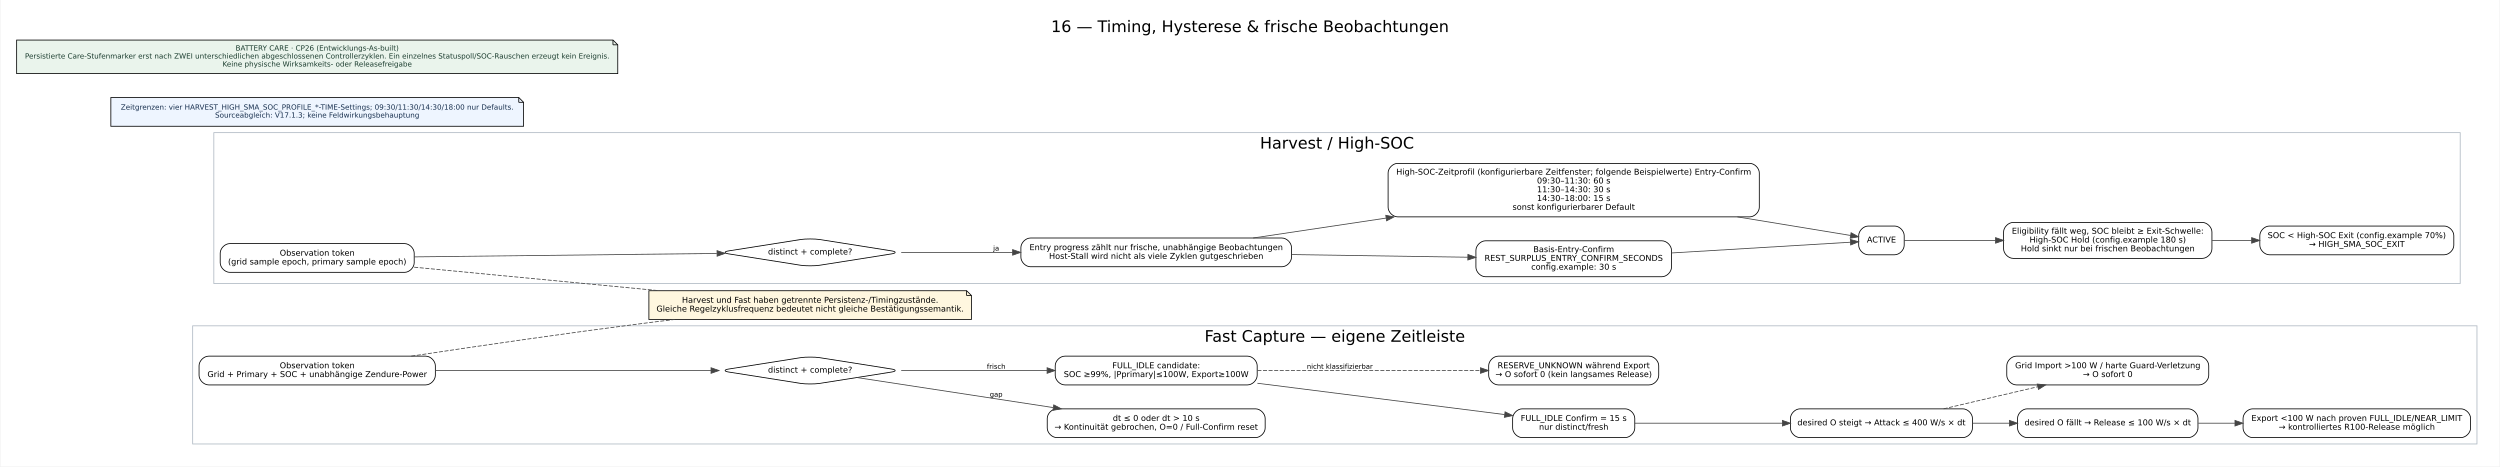
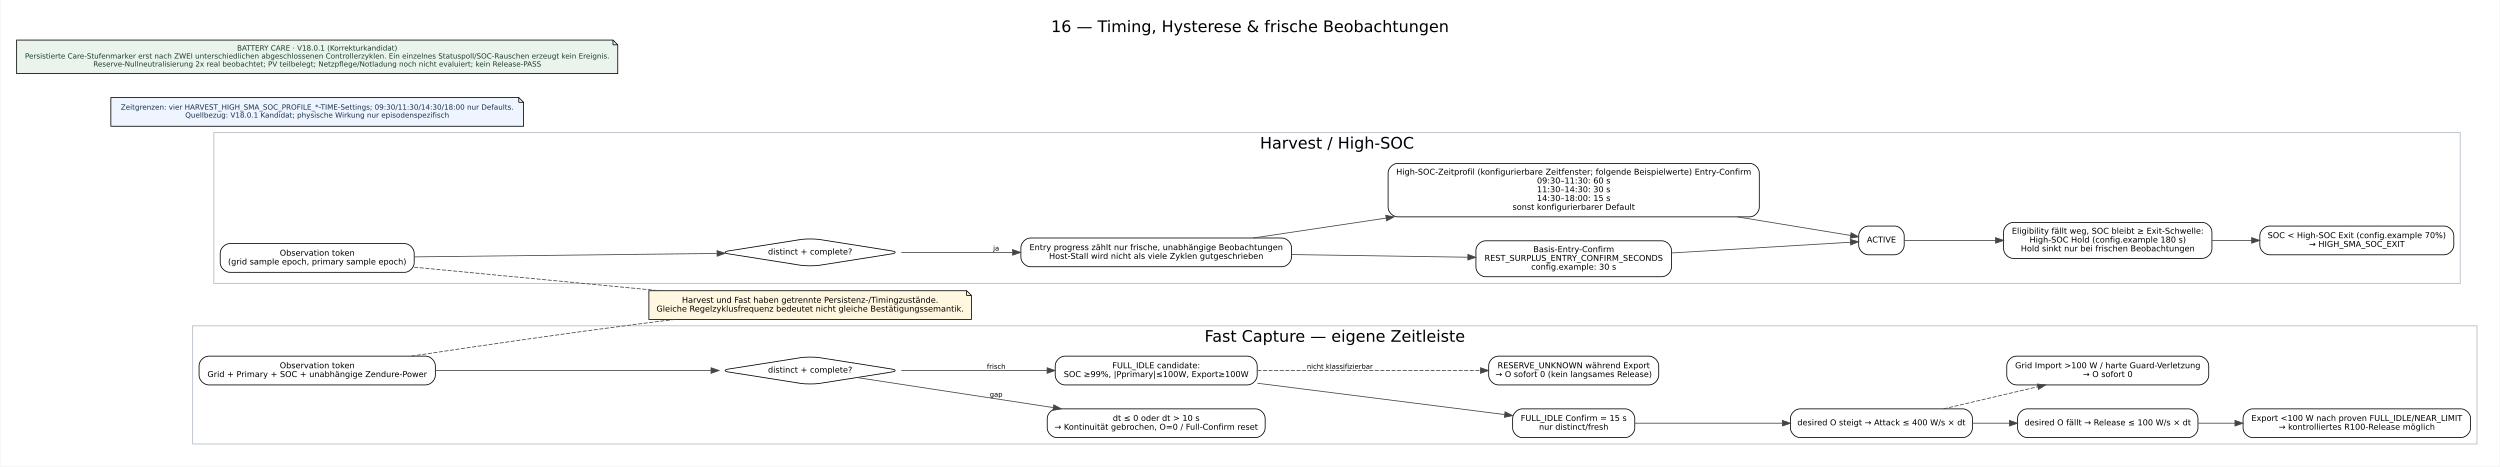
<svg xmlns="http://www.w3.org/2000/svg" width="3130pt" height="584pt" viewBox="0.00 0.00 3130.32 584.32">
  <g id="graph0" class="graph" transform="scale(1 1) rotate(0) translate(20.16 564.16)">
    <polygon fill="white" stroke="transparent" points="-20.16,20.16 -20.16,-564.16 3110.16,-564.16 3110.16,20.16 -20.16,20.16" />
    <text text-anchor="middle" x="1545" y="-524" font-family="DejaVu Sans" font-size="20.00">16 — Timing, Hysterese &amp; frische Beobachtungen</text>
    <g id="clust1" class="cluster">
      <polygon fill="white" stroke="#aeb8c2" points="247,-209 247,-398 3061,-398 3061,-209 247,-209" />
      <text text-anchor="middle" x="1654" y="-378" font-family="DejaVu Sans" font-size="20.00">Harvest / High-SOC</text>
    </g>
    <g id="clust2" class="cluster">
      <polygon fill="white" stroke="#aeb8c2" points="220.5,-8 220.5,-156 3082,-156 3082,-8 220.5,-8" />
      <text text-anchor="middle" x="1651.25" y="-136" font-family="DejaVu Sans" font-size="20.00">Fast Capture — eigene Zeitleiste</text>
    </g>
    <g id="node1" class="node">
      <path fill="white" stroke="black" d="M486,-259C486,-259 267,-259 267,-259 261,-259 255,-253 255,-247 255,-247 255,-235 255,-235 255,-229 261,-223 267,-223 267,-223 486,-223 486,-223 492,-223 498,-229 498,-235 498,-235 498,-247 498,-247 498,-253 492,-259 486,-259" />
      <text text-anchor="middle" x="376.5" y="-243.84" font-family="DejaVu Sans" font-size="10.20">Observation token</text>
      <text text-anchor="middle" x="376.5" y="-232.84" font-family="DejaVu Sans" font-size="10.20">(grid sample epoch, primary sample epoch)</text>
    </g>
    <g id="node2" class="node">
      <path fill="white" stroke="black" d="M982.15,-264.13C982.15,-264.13 891.9,-249.87 891.9,-249.87 885.98,-248.94 885.98,-247.06 891.9,-246.13 891.9,-246.13 982.15,-231.87 982.15,-231.87 988.07,-230.94 999.93,-230.94 1005.85,-231.87 1005.85,-231.87 1096.1,-246.13 1096.1,-246.13 1102.02,-247.06 1102.02,-248.94 1096.1,-249.87 1096.1,-249.87 1005.85,-264.13 1005.85,-264.13 999.93,-265.06 988.07,-265.06 982.15,-264.13" />
      <text text-anchor="middle" x="994" y="-245.34" font-family="DejaVu Sans" font-size="10.20">distinct + complete?</text>
    </g>
    <g id="edge1" class="edge">
      <path fill="none" stroke="#444444" d="M498,-242.37C607.77,-243.62 768.79,-245.45 877.1,-246.68" />
      <polygon fill="#444444" stroke="#444444" points="877.37,-250.19 887.41,-246.8 877.45,-243.19 877.37,-250.19" />
    </g>
    <g id="node19" class="node">
      <polygon fill="#fff7df" stroke="black" points="1190,-200 792,-200 792,-164 1196,-164 1196,-194 1190,-200" />
      <polyline fill="none" stroke="black" points="1190,-200 1190,-194 " />
      <polyline fill="none" stroke="black" points="1196,-194 1190,-194 " />
      <text text-anchor="middle" x="994" y="-184.84" font-family="DejaVu Sans" font-size="10.20">Harvest und Fast haben getrennte Persistenz-/Timingzustände.</text>
      <text text-anchor="middle" x="994" y="-173.84" font-family="DejaVu Sans" font-size="10.20">Gleiche Regelzyklusfrequenz bedeutet nicht gleiche Bestätigungssemantik.</text>
    </g>
    <g id="edge18" class="edge">
      <path fill="none" stroke="#444444" stroke-dasharray="5,2" d="M498,-229.45C585.32,-221.08 705.08,-209.6 804.93,-200.03" />
    </g>
    <g id="node3" class="node">
      <path fill="white" stroke="black" d="M1585,-266C1585,-266 1270,-266 1270,-266 1264,-266 1258,-260 1258,-254 1258,-254 1258,-242 1258,-242 1258,-236 1264,-230 1270,-230 1270,-230 1585,-230 1585,-230 1591,-230 1597,-236 1597,-242 1597,-242 1597,-254 1597,-254 1597,-260 1591,-266 1585,-266" />
      <text text-anchor="middle" x="1427.5" y="-250.84" font-family="DejaVu Sans" font-size="10.20">Entry progress zählt nur frische, unabhängige Beobachtungen</text>
      <text text-anchor="middle" x="1427.5" y="-239.84" font-family="DejaVu Sans" font-size="10.20">Host-Stall wird nicht als viele Zyklen gutgeschrieben</text>
    </g>
    <g id="edge2" class="edge">
      <path fill="none" stroke="#444444" d="M1108.09,-248C1150.75,-248 1200.4,-248 1247.61,-248" />
      <polygon fill="#444444" stroke="#444444" points="1247.65,-251.5 1257.65,-248 1247.65,-244.5 1247.65,-251.5" />
      <text text-anchor="middle" x="1227" y="-250.2" font-family="DejaVu Sans" font-size="8.50">ja</text>
    </g>
    <g id="node4" class="node">
      <path fill="white" stroke="black" d="M2061,-262.5C2061,-262.5 1840,-262.5 1840,-262.5 1834,-262.5 1828,-256.5 1828,-250.5 1828,-250.5 1828,-229.5 1828,-229.5 1828,-223.5 1834,-217.5 1840,-217.5 1840,-217.5 2061,-217.5 2061,-217.5 2067,-217.5 2073,-223.5 2073,-229.5 2073,-229.5 2073,-250.5 2073,-250.5 2073,-256.5 2067,-262.5 2061,-262.5" />
      <text text-anchor="middle" x="1950.5" y="-248.34" font-family="DejaVu Sans" font-size="10.20">Basis-Entry-Confirm</text>
      <text text-anchor="middle" x="1950.5" y="-237.34" font-family="DejaVu Sans" font-size="10.20">REST_SURPLUS_ENTRY_CONFIRM_SECONDS</text>
      <text text-anchor="middle" x="1950.5" y="-226.34" font-family="DejaVu Sans" font-size="10.20">config.example: 30 s</text>
    </g>
    <g id="edge3" class="edge">
      <path fill="none" stroke="#444444" d="M1597.15,-245.29C1603.52,-245.19 1609.82,-245.1 1616,-245 1682.5,-243.97 1756.46,-242.86 1817.8,-241.94" />
      <polygon fill="#444444" stroke="#444444" points="1817.98,-245.44 1827.92,-241.79 1817.87,-238.44 1817.98,-245.44" />
    </g>
    <g id="node5" class="node">
      <path fill="white" stroke="black" d="M2171,-359.5C2171,-359.5 1730,-359.5 1730,-359.5 1724,-359.5 1718,-353.5 1718,-347.5 1718,-347.5 1718,-304.5 1718,-304.5 1718,-298.5 1724,-292.5 1730,-292.5 1730,-292.5 2171,-292.5 2171,-292.5 2177,-292.5 2183,-298.5 2183,-304.5 2183,-304.5 2183,-347.5 2183,-347.5 2183,-353.5 2177,-359.5 2171,-359.5" />
      <text text-anchor="middle" x="1950.5" y="-345.34" font-family="DejaVu Sans" font-size="10.20">High-SOC-Zeitprofil (konfigurierbare Zeitfenster; folgende Beispielwerte) Entry-Confirm</text>
      <text text-anchor="middle" x="1950.5" y="-334.34" font-family="DejaVu Sans" font-size="10.20">09:30–11:30: 60 s</text>
      <text text-anchor="middle" x="1950.5" y="-323.34" font-family="DejaVu Sans" font-size="10.20">11:30–14:30: 30 s</text>
      <text text-anchor="middle" x="1950.5" y="-312.34" font-family="DejaVu Sans" font-size="10.20">14:30–18:00: 15 s</text>
      <text text-anchor="middle" x="1950.5" y="-301.34" font-family="DejaVu Sans" font-size="10.20">sonst konfigurierbarer Default</text>
    </g>
    <g id="edge4" class="edge">
      <path fill="none" stroke="#444444" d="M1549.01,-266.04C1598.66,-273.48 1657.96,-282.35 1715.52,-290.97" />
      <polygon fill="#444444" stroke="#444444" points="1715.08,-294.44 1725.49,-292.46 1716.12,-287.52 1715.08,-294.44" />
    </g>
    <g id="node6" class="node">
      <path fill="white" stroke="black" d="M2352.5,-281C2352.5,-281 2319.5,-281 2319.5,-281 2313.5,-281 2307.5,-275 2307.5,-269 2307.5,-269 2307.5,-257 2307.5,-257 2307.5,-251 2313.5,-245 2319.5,-245 2319.5,-245 2352.5,-245 2352.5,-245 2358.5,-245 2364.5,-251 2364.5,-257 2364.5,-257 2364.5,-269 2364.5,-269 2364.5,-275 2358.5,-281 2352.5,-281" />
      <text text-anchor="middle" x="2336" y="-260.34" font-family="DejaVu Sans" font-size="10.20">ACTIVE</text>
    </g>
    <g id="edge5" class="edge">
      <path fill="none" stroke="#444444" d="M2073.11,-247.29C2150.48,-251.93 2245.53,-257.63 2297.19,-260.73" />
      <polygon fill="#444444" stroke="#444444" points="2297.04,-264.23 2307.23,-261.33 2297.46,-257.24 2297.04,-264.23" />
    </g>
    <g id="edge6" class="edge">
      <path fill="none" stroke="#444444" d="M2155.6,-292.47C2210.07,-283.52 2263.2,-274.79 2297.33,-269.19" />
      <polygon fill="#444444" stroke="#444444" points="2297.98,-272.63 2307.28,-267.55 2296.85,-265.72 2297.98,-272.63" />
    </g>
    <g id="node7" class="node">
      <path fill="white" stroke="black" d="M2738,-285.5C2738,-285.5 2501,-285.5 2501,-285.5 2495,-285.5 2489,-279.5 2489,-273.5 2489,-273.5 2489,-252.5 2489,-252.5 2489,-246.5 2495,-240.5 2501,-240.5 2501,-240.5 2738,-240.5 2738,-240.5 2744,-240.5 2750,-246.5 2750,-252.5 2750,-252.5 2750,-273.5 2750,-273.5 2750,-279.5 2744,-285.5 2738,-285.5" />
      <text text-anchor="middle" x="2619.5" y="-271.34" font-family="DejaVu Sans" font-size="10.20">Eligibility fällt weg, SOC bleibt ≥ Exit-Schwelle:</text>
      <text text-anchor="middle" x="2619.5" y="-260.34" font-family="DejaVu Sans" font-size="10.20">High-SOC Hold (config.example 180 s)</text>
      <text text-anchor="middle" x="2619.5" y="-249.34" font-family="DejaVu Sans" font-size="10.20">Hold sinkt nur bei frischen Beobachtungen</text>
    </g>
    <g id="edge7" class="edge">
      <path fill="none" stroke="#444444" d="M2364.5,-263C2391.65,-263 2435.29,-263 2478.8,-263" />
      <polygon fill="#444444" stroke="#444444" points="2478.96,-266.5 2488.96,-263 2478.96,-259.5 2478.96,-266.5" />
    </g>
    <g id="node8" class="node">
      <path fill="white" stroke="black" d="M3041,-281C3041,-281 2822,-281 2822,-281 2816,-281 2810,-275 2810,-269 2810,-269 2810,-257 2810,-257 2810,-251 2816,-245 2822,-245 2822,-245 3041,-245 3041,-245 3047,-245 3053,-251 3053,-257 3053,-257 3053,-269 3053,-269 3053,-275 3047,-281 3041,-281" />
      <text text-anchor="middle" x="2931.5" y="-265.84" font-family="DejaVu Sans" font-size="10.20">SOC &lt; High-SOC Exit (config.example 70%)</text>
      <text text-anchor="middle" x="2931.5" y="-254.84" font-family="DejaVu Sans" font-size="10.20">→ HIGH_SMA_SOC_EXIT</text>
    </g>
    <g id="edge8" class="edge">
      <path fill="none" stroke="#444444" d="M2750.17,-263C2766.52,-263 2783.26,-263 2799.63,-263" />
      <polygon fill="#444444" stroke="#444444" points="2799.77,-266.5 2809.77,-263 2799.77,-259.5 2799.77,-266.5" />
    </g>
    <g id="node9" class="node">
      <path fill="white" stroke="black" d="M512.5,-118C512.5,-118 240.5,-118 240.5,-118 234.5,-118 228.5,-112 228.5,-106 228.5,-106 228.5,-94 228.5,-94 228.5,-88 234.5,-82 240.5,-82 240.5,-82 512.5,-82 512.5,-82 518.5,-82 524.5,-88 524.5,-94 524.5,-94 524.5,-106 524.5,-106 524.5,-112 518.5,-118 512.5,-118" />
      <text text-anchor="middle" x="376.5" y="-102.84" font-family="DejaVu Sans" font-size="10.20">Observation token</text>
      <text text-anchor="middle" x="376.5" y="-91.84" font-family="DejaVu Sans" font-size="10.20">Grid + Primary + SOC + unabhängige Zendure-Power</text>
    </g>
    <g id="node10" class="node">
      <path fill="white" stroke="black" d="M982.15,-116.13C982.15,-116.13 891.9,-101.87 891.9,-101.87 885.98,-100.94 885.98,-99.06 891.9,-98.13 891.9,-98.13 982.15,-83.87 982.15,-83.87 988.07,-82.94 999.93,-82.94 1005.85,-83.87 1005.85,-83.87 1096.1,-98.13 1096.1,-98.13 1102.02,-99.06 1102.02,-100.94 1096.1,-101.87 1096.1,-101.87 1005.85,-116.13 1005.85,-116.13 999.93,-117.06 988.07,-117.06 982.15,-116.13" />
      <text text-anchor="middle" x="994" y="-97.34" font-family="DejaVu Sans" font-size="10.20">distinct + complete?</text>
    </g>
    <g id="edge9" class="edge">
      <path fill="none" stroke="#444444" d="M524.54,-100C629.91,-100 770.23,-100 869.75,-100" />
      <polygon fill="#444444" stroke="#444444" points="869.85,-103.5 879.85,-100 869.85,-96.5 869.85,-103.5" />
    </g>
    <g id="edge19" class="edge">
      <path fill="none" stroke="#444444" stroke-dasharray="5,2" d="M494.38,-118.02C577.33,-130.55 691.38,-147.21 792,-160 802.53,-161.34 813.39,-162.67 824.33,-163.97" />
    </g>
    <g id="node11" class="node">
      <path fill="white" stroke="black" d="M1552,-52C1552,-52 1303,-52 1303,-52 1297,-52 1291,-46 1291,-40 1291,-40 1291,-28 1291,-28 1291,-22 1297,-16 1303,-16 1303,-16 1552,-16 1552,-16 1558,-16 1564,-22 1564,-28 1564,-28 1564,-40 1564,-40 1564,-46 1558,-52 1552,-52" />
      <text text-anchor="middle" x="1427.5" y="-36.84" font-family="DejaVu Sans" font-size="10.20">dt ≤ 0 oder dt &gt; 10 s</text>
      <text text-anchor="middle" x="1427.5" y="-25.84" font-family="DejaVu Sans" font-size="10.20">→ Kontinuität gebrochen, O=0 / Full-Confirm reset</text>
    </g>
    <g id="edge10" class="edge">
      <path fill="none" stroke="#444444" d="M1052.75,-91.17C1115.18,-81.62 1216.69,-66.09 1298.18,-53.63" />
      <polygon fill="#444444" stroke="#444444" points="1299.17,-57.02 1308.52,-52.05 1298.11,-50.1 1299.17,-57.02" />
      <text text-anchor="middle" x="1227" y="-67.2" font-family="DejaVu Sans" font-size="8.50">gap</text>
    </g>
    <g id="node12" class="node">
      <path fill="white" stroke="black" d="M1542,-118C1542,-118 1313,-118 1313,-118 1307,-118 1301,-112 1301,-106 1301,-106 1301,-94 1301,-94 1301,-88 1307,-82 1313,-82 1313,-82 1542,-82 1542,-82 1548,-82 1554,-88 1554,-94 1554,-94 1554,-106 1554,-106 1554,-112 1548,-118 1542,-118" />
      <text text-anchor="middle" x="1427.5" y="-102.84" font-family="DejaVu Sans" font-size="10.20">FULL_IDLE candidate:</text>
      <text text-anchor="middle" x="1427.5" y="-91.84" font-family="DejaVu Sans" font-size="10.20">SOC ≥99%, |Pprimary|≤100W, Export≥100W</text>
    </g>
    <g id="edge11" class="edge">
      <path fill="none" stroke="#444444" d="M1108.09,-100C1164.03,-100 1231.98,-100 1290.72,-100" />
      <polygon fill="#444444" stroke="#444444" points="1290.82,-103.5 1300.82,-100 1290.82,-96.5 1290.82,-103.5" />
      <text text-anchor="middle" x="1227" y="-102.2" font-family="DejaVu Sans" font-size="8.50">frisch</text>
    </g>
    <g id="node13" class="node">
      <path fill="white" stroke="black" d="M2015,-52C2015,-52 1886,-52 1886,-52 1880,-52 1874,-46 1874,-40 1874,-40 1874,-28 1874,-28 1874,-22 1880,-16 1886,-16 1886,-16 2015,-16 2015,-16 2021,-16 2027,-22 2027,-28 2027,-28 2027,-40 2027,-40 2027,-46 2021,-52 2015,-52" />
      <text text-anchor="middle" x="1950.5" y="-36.84" font-family="DejaVu Sans" font-size="10.20">FULL_IDLE Confirm = 15 s</text>
      <text text-anchor="middle" x="1950.5" y="-25.84" font-family="DejaVu Sans" font-size="10.20">nur distinct/fresh</text>
    </g>
    <g id="edge12" class="edge">
      <path fill="none" stroke="#444444" d="M1554.29,-84.07C1650.21,-71.91 1779.76,-55.5 1863.96,-44.84" />
      <polygon fill="#444444" stroke="#444444" points="1864.52,-48.29 1874,-43.56 1863.64,-41.35 1864.52,-48.29" />
    </g>
    <g id="node16" class="node">
      <path fill="white" stroke="black" d="M2045,-118C2045,-118 1856,-118 1856,-118 1850,-118 1844,-112 1844,-106 1844,-106 1844,-94 1844,-94 1844,-88 1850,-82 1856,-82 1856,-82 2045,-82 2045,-82 2051,-82 2057,-88 2057,-94 2057,-94 2057,-106 2057,-106 2057,-112 2051,-118 2045,-118" />
      <text text-anchor="middle" x="1950.5" y="-102.84" font-family="DejaVu Sans" font-size="10.20">RESERVE_UNKNOWN während Export</text>
      <text text-anchor="middle" x="1950.5" y="-91.84" font-family="DejaVu Sans" font-size="10.20">→ O sofort 0 (kein langsames Release)</text>
    </g>
    <g id="edge16" class="edge">
      <path fill="none" stroke="#444444" stroke-dasharray="5,2" d="M1554.29,-100C1639.27,-100 1750.65,-100 1833.5,-100" />
      <polygon fill="#444444" stroke="#444444" points="1833.72,-103.5 1843.72,-100 1833.72,-96.5 1833.72,-103.5" />
      <text text-anchor="middle" x="1657.5" y="-102.2" font-family="DejaVu Sans" font-size="8.50">nicht klassifizierbar</text>
    </g>
    <g id="node14" class="node">
      <path fill="white" stroke="black" d="M2438,-52C2438,-52 2234,-52 2234,-52 2228,-52 2222,-46 2222,-40 2222,-40 2222,-28 2222,-28 2222,-22 2228,-16 2234,-16 2234,-16 2438,-16 2438,-16 2444,-16 2450,-22 2450,-28 2450,-28 2450,-40 2450,-40 2450,-46 2444,-52 2438,-52" />
      <text text-anchor="middle" x="2336" y="-31.34" font-family="DejaVu Sans" font-size="10.20">desired O steigt → Attack ≤ 400 W/s × dt</text>
    </g>
    <g id="edge13" class="edge">
      <path fill="none" stroke="#444444" d="M2027.27,-34C2079.89,-34 2151.19,-34 2211.9,-34" />
      <polygon fill="#444444" stroke="#444444" points="2211.94,-37.5 2221.94,-34 2211.94,-30.5 2211.94,-37.5" />
    </g>
    <g id="node15" class="node">
      <path fill="white" stroke="black" d="M2720.5,-52C2720.5,-52 2518.5,-52 2518.5,-52 2512.5,-52 2506.5,-46 2506.5,-40 2506.5,-40 2506.5,-28 2506.5,-28 2506.5,-22 2512.5,-16 2518.5,-16 2518.5,-16 2720.5,-16 2720.5,-16 2726.5,-16 2732.5,-22 2732.5,-28 2732.5,-28 2732.5,-40 2732.5,-40 2732.5,-46 2726.5,-52 2720.5,-52" />
      <text text-anchor="middle" x="2619.5" y="-31.34" font-family="DejaVu Sans" font-size="10.20">desired O fällt → Release ≤ 100 W/s × dt</text>
    </g>
    <g id="edge14" class="edge">
      <path fill="none" stroke="#444444" d="M2450.28,-34C2465.44,-34 2481.05,-34 2496.36,-34" />
      <polygon fill="#444444" stroke="#444444" points="2496.37,-37.5 2506.37,-34 2496.37,-30.5 2496.37,-37.5" />
    </g>
    <g id="node18" class="node">
      <path fill="white" stroke="black" d="M2734,-118C2734,-118 2505,-118 2505,-118 2499,-118 2493,-112 2493,-106 2493,-106 2493,-94 2493,-94 2493,-88 2499,-82 2505,-82 2505,-82 2734,-82 2734,-82 2740,-82 2746,-88 2746,-94 2746,-94 2746,-106 2746,-106 2746,-112 2740,-118 2734,-118" />
      <text text-anchor="middle" x="2619.5" y="-102.84" font-family="DejaVu Sans" font-size="10.20">Grid Import &gt;100 W / harte Guard-Verletzung</text>
      <text text-anchor="middle" x="2619.5" y="-91.84" font-family="DejaVu Sans" font-size="10.20">→ O sofort 0</text>
    </g>
    <g id="edge17" class="edge">
      <path fill="none" stroke="#444444" stroke-dasharray="5,2" d="M2413.92,-52.03C2450.38,-60.58 2494.1,-70.83 2531.74,-79.66" />
      <polygon fill="#444444" stroke="#444444" points="2531.14,-83.11 2541.67,-81.99 2532.73,-76.3 2531.14,-83.11" />
    </g>
    <g id="node17" class="node">
      <path fill="white" stroke="black" d="M3062,-52C3062,-52 2801,-52 2801,-52 2795,-52 2789,-46 2789,-40 2789,-40 2789,-28 2789,-28 2789,-22 2795,-16 2801,-16 2801,-16 3062,-16 3062,-16 3068,-16 3074,-22 3074,-28 3074,-28 3074,-40 3074,-40 3074,-46 3068,-52 3062,-52" />
      <text text-anchor="middle" x="2931.5" y="-36.84" font-family="DejaVu Sans" font-size="10.20">Export &lt;100 W nach proven FULL_IDLE/NEAR_LIMIT</text>
      <text text-anchor="middle" x="2931.5" y="-25.84" font-family="DejaVu Sans" font-size="10.20">→ kontrolliertes R100-Release möglich</text>
    </g>
    <g id="edge15" class="edge">
      <path fill="none" stroke="#444444" d="M2732.86,-34C2747.78,-34 2763.28,-34 2778.73,-34" />
      <polygon fill="#444444" stroke="#444444" points="2778.87,-37.5 2788.87,-34 2778.87,-30.5 2778.87,-37.5" />
    </g>
    <g id="node20" class="node">
      <polygon fill="#eef5ff" stroke="black" points="629,-442 118,-442 118,-406 635,-406 635,-436 629,-442" />
      <polyline fill="none" stroke="black" points="629,-442 629,-436 " />
      <polyline fill="none" stroke="black" points="635,-436 629,-436 " />
      <text text-anchor="middle" x="376.5" y="-426.8" font-family="DejaVu Sans" font-size="9.00" fill="#162e4d">Zeitgrenzen: vier HARVEST_HIGH_SMA_SOC_PROFILE_*-TIME-Settings; 09:30/11:30/14:30/18:00 nur Defaults.</text>
-       <text text-anchor="middle" x="376.5" y="-416.8" font-family="DejaVu Sans" font-size="9.00" fill="#162e4d">Sourceabgleich: V17.1.3; keine Feldwirkungsbehauptung</text>
+       <text text-anchor="middle" x="376.5" y="-416.8" font-family="DejaVu Sans" font-size="9.00" fill="#162e4d">Quellbezug: V18.0.1 Kandidat; physische Wirkung nur episodenspezifisch</text>
    </g>
    <g id="node21" class="node">
      <polygon fill="#eaf4ec" stroke="black" points="747,-514 0,-514 0,-472 753,-472 753,-508 747,-514" />
      <polyline fill="none" stroke="black" points="747,-514 747,-508 " />
      <polyline fill="none" stroke="black" points="753,-508 747,-508 " />
-       <text text-anchor="middle" x="376.5" y="-500.8" font-family="DejaVu Sans" font-size="9.00" fill="#193b2d">BATTERY CARE · CP26 (Entwicklungs-As-built)</text>
+       <text text-anchor="middle" x="376.5" y="-500.8" font-family="DejaVu Sans" font-size="9.00" fill="#193b2d">BATTERY CARE · V18.0.1 (Korrekturkandidat)</text>
      <text text-anchor="middle" x="376.5" y="-490.8" font-family="DejaVu Sans" font-size="9.00" fill="#193b2d">Persistierte Care-Stufenmarker erst nach ZWEI unterschiedlichen abgeschlossenen Controllerzyklen. Ein einzelnes Statuspoll/SOC-Rauschen erzeugt kein Ereignis.</text>
-       <text text-anchor="middle" x="376.5" y="-480.8" font-family="DejaVu Sans" font-size="9.00" fill="#193b2d">Keine physische Wirksamkeits- oder Releasefreigabe</text>
+       <text text-anchor="middle" x="376.5" y="-480.8" font-family="DejaVu Sans" font-size="9.00" fill="#193b2d">Reserve-Nullneutralisierung 2x real beobachtet; PV teilbelegt; Netzpflege/Notladung noch nicht evaluiert; kein Release-PASS</text>
    </g>
  </g>
</svg>
